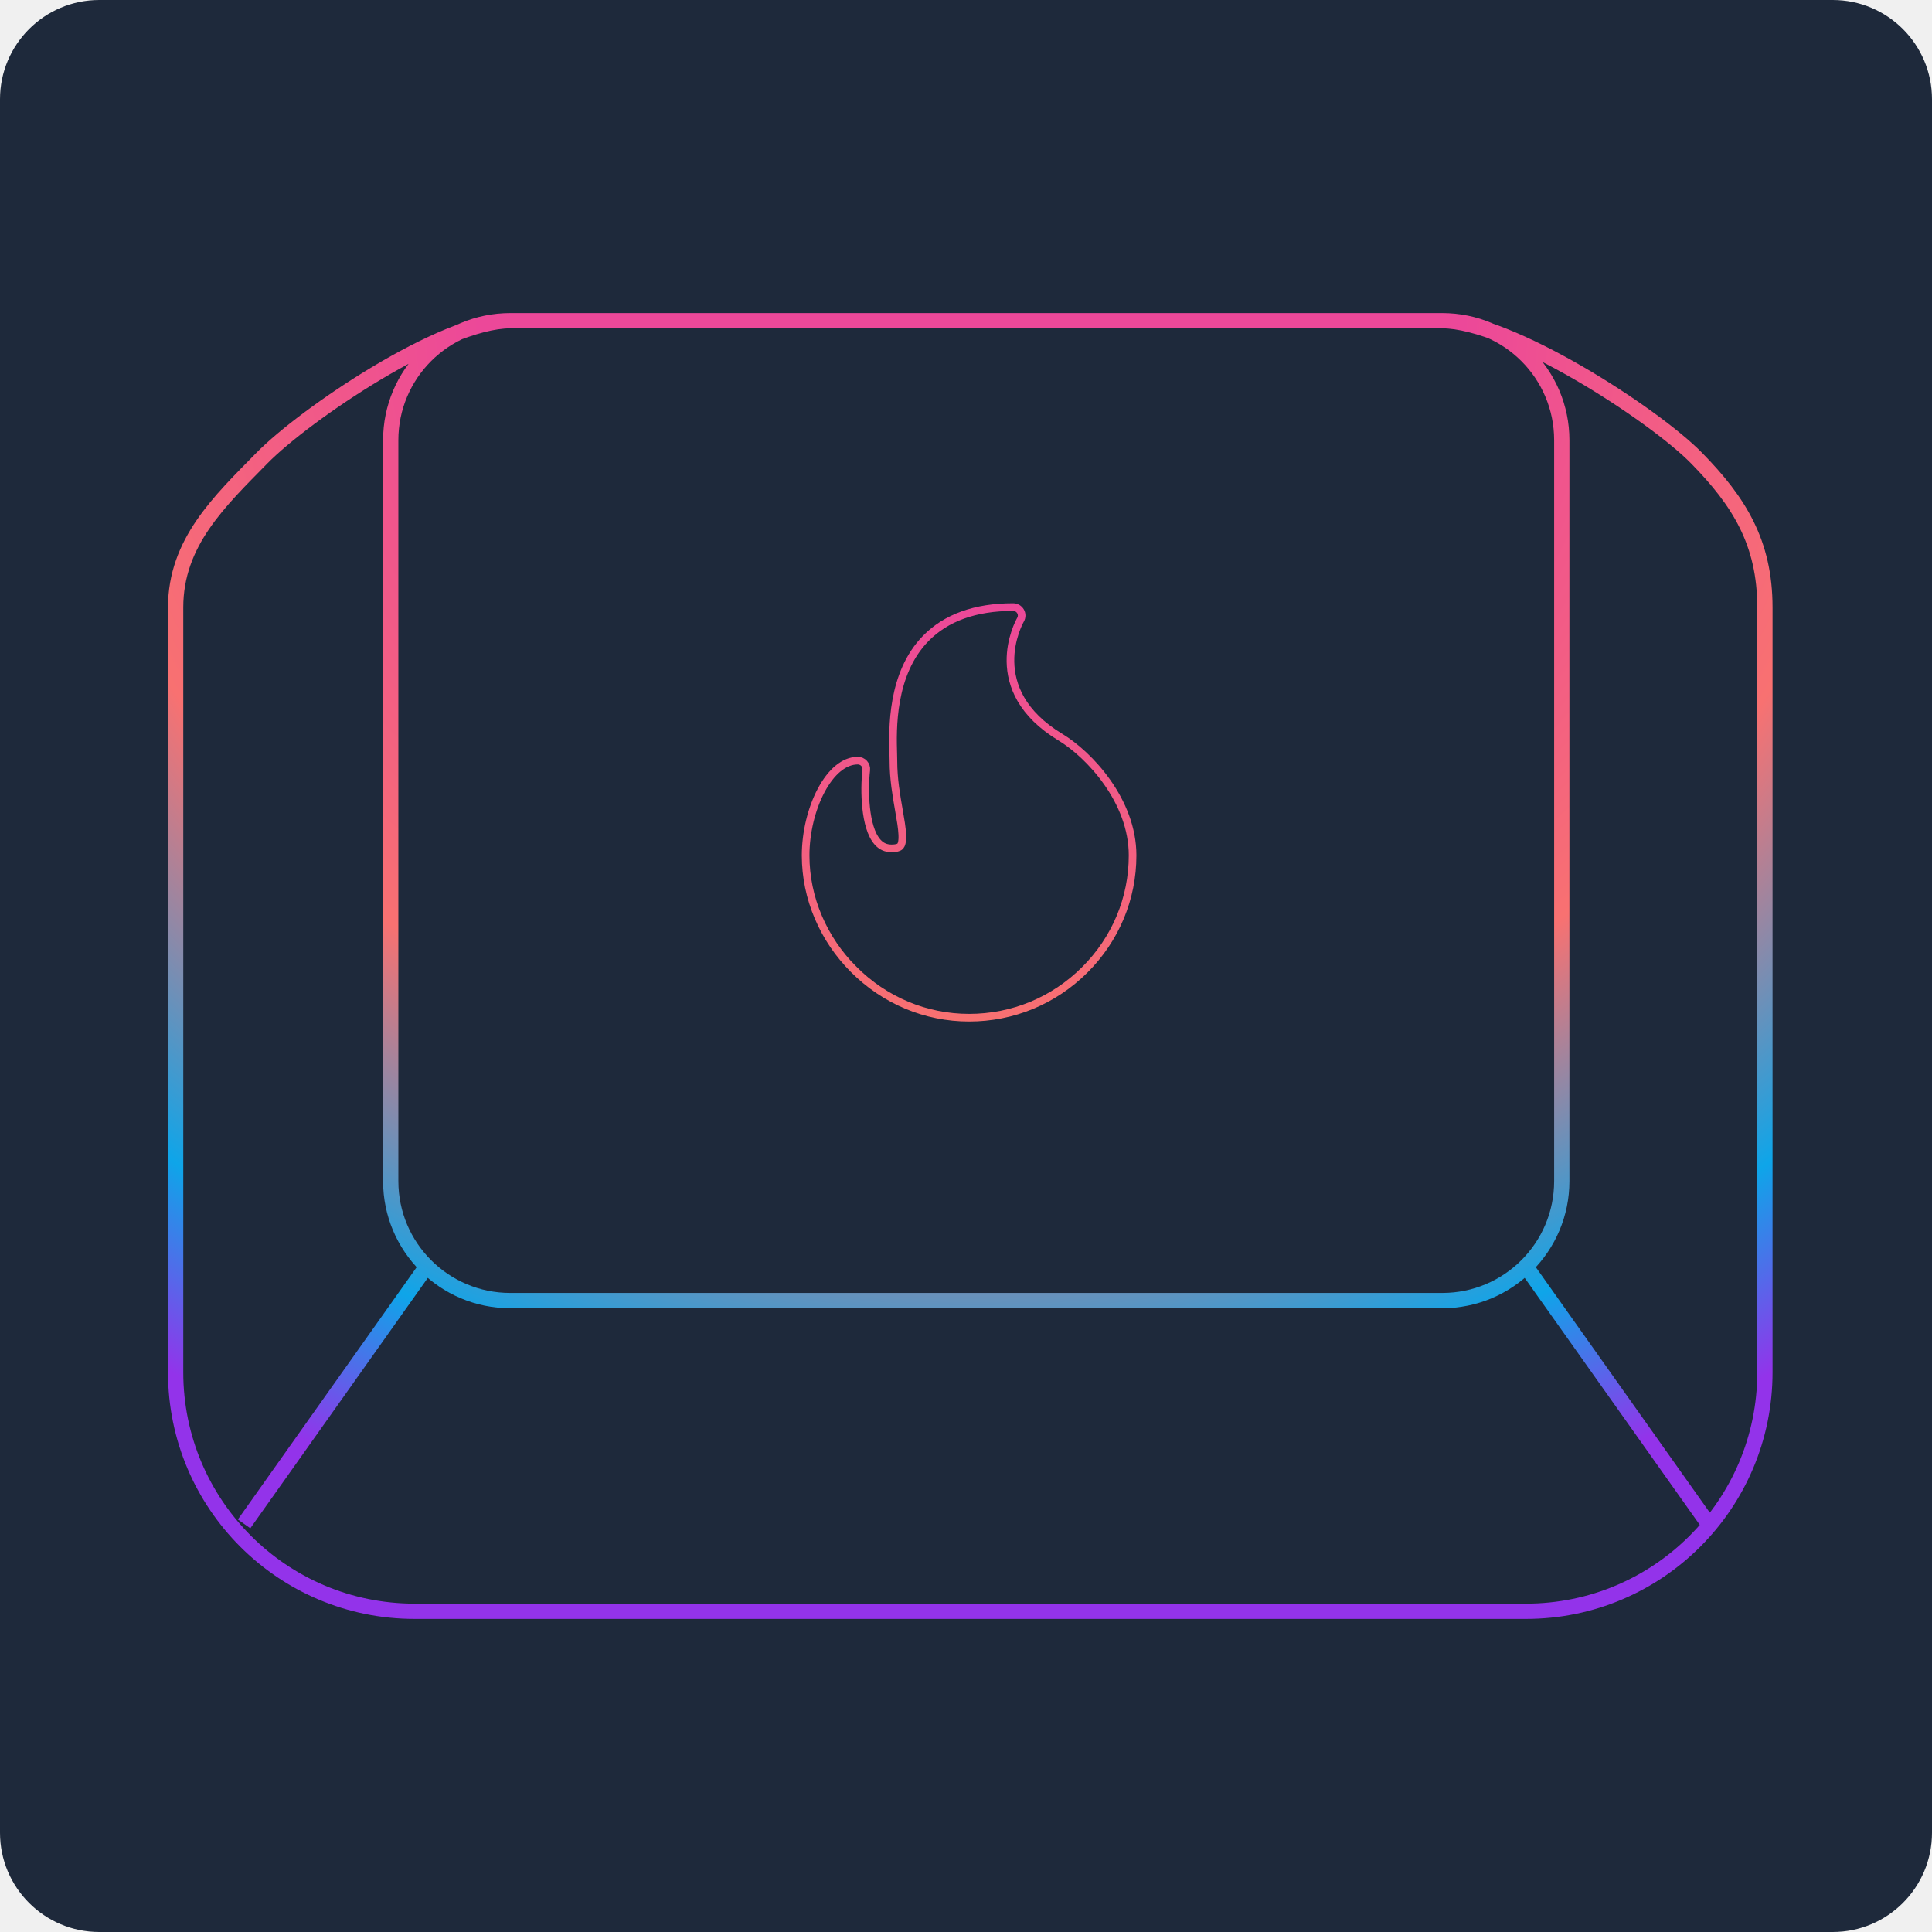
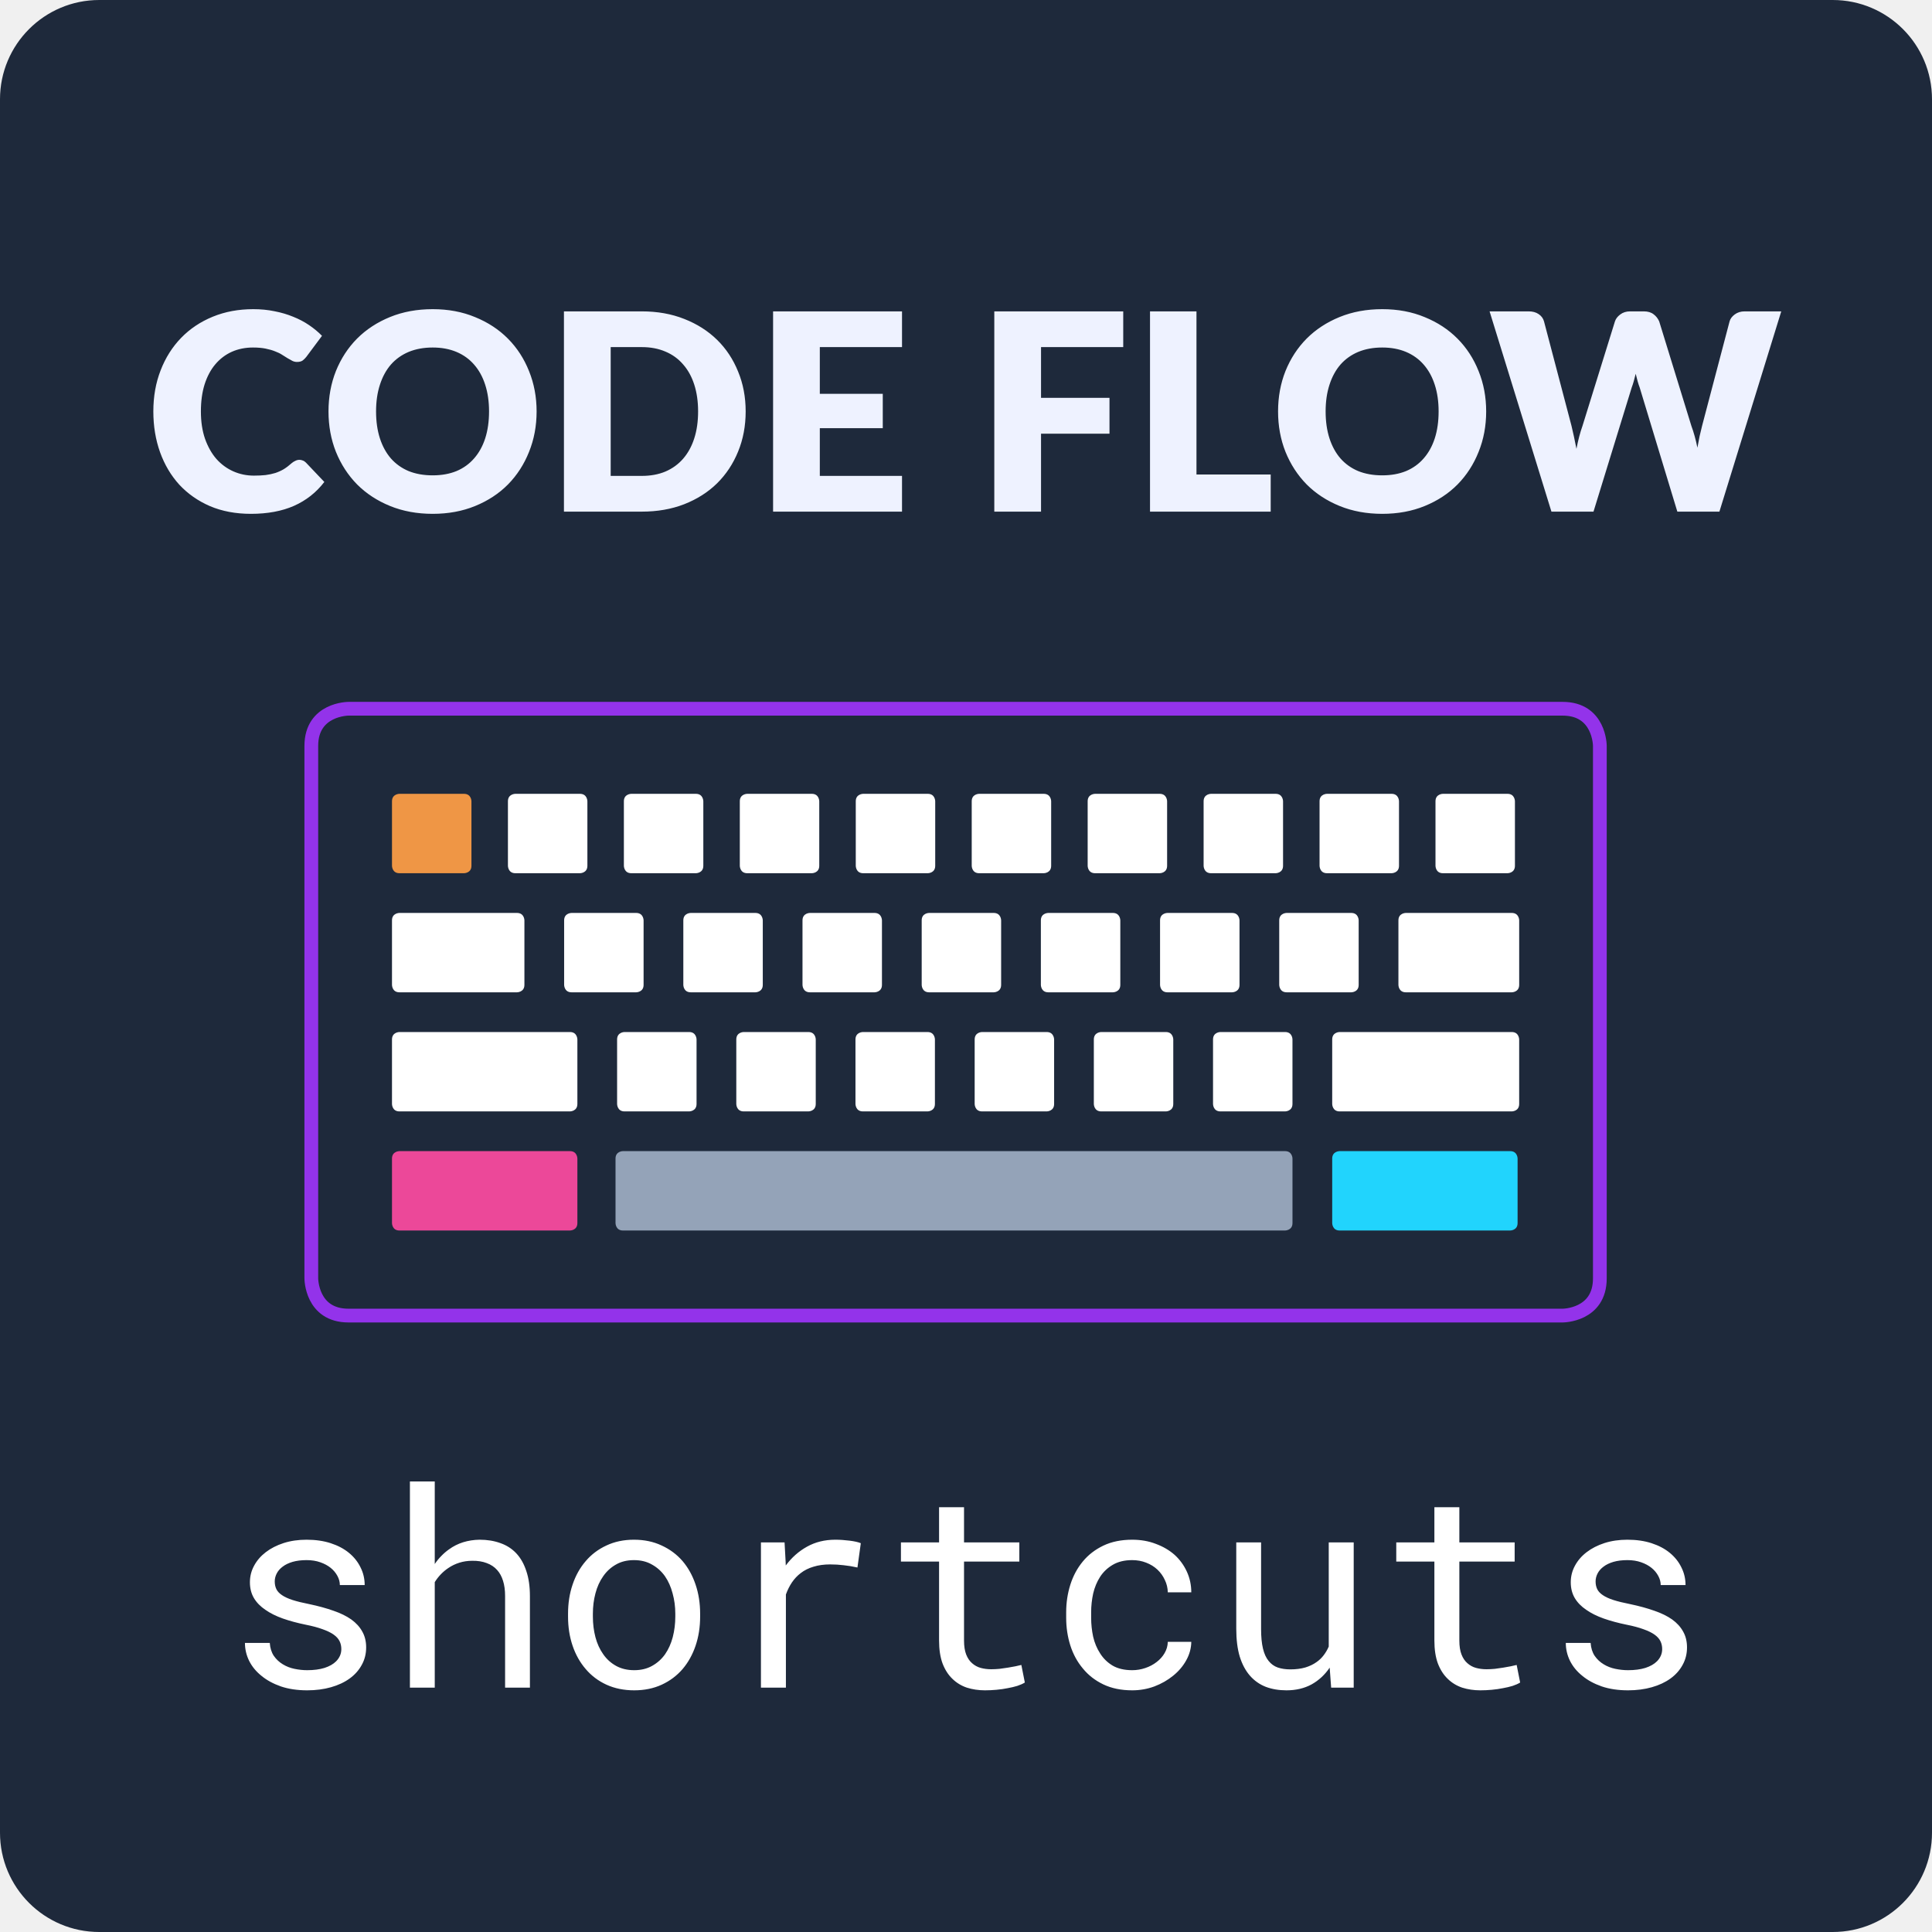
<svg xmlns="http://www.w3.org/2000/svg" width="253" height="253" viewBox="0 0 253 253" fill="none">
  <rect width="253" height="253" rx="13" fill="#1E293B" />
-   <path d="M66.815 42C58.173 42 51.167 49.006 51.167 57.648V154.667C51.167 163.309 58.173 170.315 66.815 170.315H188.87C197.513 170.315 204.519 163.309 204.519 154.667V57.648C204.519 49.006 197.513 42 188.87 42M66.815 42C58.06 42 39.974 54.201 34.294 59.995C28.759 65.64 23 71.026 23 79.556V179.704C23 196.988 37.012 211 54.296 211H199.824C217.109 211 231.12 196.988 231.12 179.704V79.556C231.12 71.026 227.708 65.64 222.174 59.995C216.494 54.201 197.625 42 188.87 42M66.815 42H188.87M55.861 165.842L31.964 199.554M199.824 165.842L223.722 199.554" stroke="url(#paint0_radial)" stroke-width="2" />
-   <path d="M133.64 81.154L133.638 81.157C133.521 81.362 132.268 83.642 132.322 86.659C132.376 89.72 133.777 93.462 138.843 96.523C140.734 97.666 143.112 99.753 145.013 102.461C146.914 105.167 148.315 108.458 148.315 112.012C148.315 117.656 146.09 122.98 142.046 127.008C137.992 131.046 132.617 133.269 126.907 133.269C121.223 133.269 115.847 131.015 111.765 126.917L111.434 127.247L111.765 126.917C109.805 124.949 108.264 122.674 107.183 120.153C106.066 117.545 105.5 114.807 105.5 112.012C105.5 109.043 106.266 105.898 107.533 103.511C108.817 101.093 110.52 99.608 112.33 99.608C112.649 99.608 112.952 99.744 113.164 99.98L113.164 99.98C113.375 100.215 113.474 100.528 113.438 100.84L113.438 100.841C113.285 102.164 113.236 104.031 113.425 105.796C113.519 106.679 113.675 107.548 113.912 108.317C114.147 109.08 114.473 109.779 114.931 110.289L114.931 110.289C115.428 110.842 116.015 111.098 116.764 111.098C117.063 111.098 117.288 111.069 117.455 111.027C117.539 111.007 117.612 110.982 117.676 110.953C117.707 110.939 117.74 110.922 117.772 110.901C117.796 110.886 117.852 110.849 117.904 110.788L117.904 110.788L117.907 110.784C118.032 110.633 118.197 110.271 118.159 109.322L118.159 109.322C118.125 108.441 117.931 107.336 117.717 106.113L117.712 106.082C117.372 104.142 116.996 101.987 116.996 99.659C116.996 99.422 116.987 99.107 116.977 98.755C116.93 97.154 116.854 94.526 117.367 91.705C117.88 88.884 118.974 85.912 121.236 83.599L121.236 83.599C123.875 80.901 127.699 79.5 132.672 79.5C133.072 79.5 133.439 79.712 133.638 80.053L133.638 80.053C133.837 80.393 133.837 80.812 133.64 81.154Z" stroke="url(#paint1_linear)" />
-   <defs>
-     <radialGradient id="paint0_radial" cx="0" cy="0" r="1" gradientUnits="userSpaceOnUse" gradientTransform="translate(126.581 42) rotate(89.562) scale(165.093 189.081)">
-       <stop offset="0.339" stop-color="#EC4899" />
-       <stop offset="0.625" stop-color="#F87171" />
-       <stop offset="0.865" stop-color="#0EA5E9" />
-       <stop offset="1" stop-color="#9333EA" />
-     </radialGradient>
-     <linearGradient id="paint1_linear" x1="126.907" y1="79" x2="126.907" y2="133.769" gradientUnits="userSpaceOnUse">
-       <stop stop-color="#EC4899" />
-       <stop offset="1" stop-color="#F87171" />
-     </linearGradient>
-   </defs>
+   <path d="M39.214 60.214C39.358 60.214 39.502 60.244 39.646 60.304C39.79 60.352 39.928 60.442 40.06 60.574L42.472 63.112C41.416 64.492 40.09 65.536 38.494 66.244C36.91 66.94 35.032 67.288 32.86 67.288C30.868 67.288 29.08 66.952 27.496 66.28C25.924 65.596 24.586 64.66 23.482 63.472C22.39 62.272 21.55 60.856 20.962 59.224C20.374 57.58 20.08 55.798 20.08 53.878C20.08 51.922 20.398 50.128 21.034 48.496C21.67 46.852 22.564 45.436 23.716 44.248C24.868 43.06 26.248 42.136 27.856 41.476C29.464 40.816 31.234 40.486 33.166 40.486C34.15 40.486 35.074 40.576 35.938 40.756C36.814 40.924 37.63 41.164 38.386 41.476C39.142 41.776 39.838 42.142 40.474 42.574C41.11 43.006 41.674 43.474 42.166 43.978L40.114 46.732C39.982 46.9 39.826 47.056 39.646 47.2C39.466 47.332 39.214 47.398 38.89 47.398C38.674 47.398 38.47 47.35 38.278 47.254C38.086 47.158 37.882 47.044 37.666 46.912C37.45 46.768 37.21 46.618 36.946 46.462C36.694 46.294 36.388 46.144 36.028 46.012C35.68 45.868 35.266 45.748 34.786 45.652C34.318 45.556 33.766 45.508 33.13 45.508C32.122 45.508 31.198 45.694 30.358 46.066C29.53 46.438 28.81 46.984 28.198 47.704C27.598 48.412 27.13 49.288 26.794 50.332C26.47 51.364 26.308 52.546 26.308 53.878C26.308 55.222 26.488 56.416 26.848 57.46C27.22 58.504 27.718 59.386 28.342 60.106C28.978 60.814 29.716 61.354 30.556 61.726C31.396 62.098 32.296 62.284 33.256 62.284C33.808 62.284 34.312 62.26 34.768 62.212C35.224 62.152 35.65 62.062 36.046 61.942C36.442 61.81 36.814 61.642 37.162 61.438C37.51 61.222 37.864 60.952 38.224 60.628C38.368 60.508 38.524 60.412 38.692 60.34C38.86 60.256 39.034 60.214 39.214 60.214ZM70.27 53.878C70.27 55.774 69.94 57.538 69.28 59.17C68.632 60.802 67.714 62.224 66.526 63.436C65.338 64.636 63.904 65.578 62.224 66.262C60.556 66.946 58.702 67.288 56.662 67.288C54.622 67.288 52.762 66.946 51.082 66.262C49.402 65.578 47.962 64.636 46.762 63.436C45.574 62.224 44.65 60.802 43.99 59.17C43.342 57.538 43.018 55.774 43.018 53.878C43.018 51.982 43.342 50.218 43.99 48.586C44.65 46.954 45.574 45.538 46.762 44.338C47.962 43.138 49.402 42.196 51.082 41.512C52.762 40.828 54.622 40.486 56.662 40.486C58.702 40.486 60.556 40.834 62.224 41.53C63.904 42.214 65.338 43.156 66.526 44.356C67.714 45.556 68.632 46.972 69.28 48.604C69.94 50.236 70.27 51.994 70.27 53.878ZM64.042 53.878C64.042 52.582 63.874 51.418 63.538 50.386C63.202 49.342 62.716 48.46 62.08 47.74C61.456 47.02 60.688 46.468 59.776 46.084C58.864 45.7 57.826 45.508 56.662 45.508C55.486 45.508 54.436 45.7 53.512 46.084C52.6 46.468 51.826 47.02 51.19 47.74C50.566 48.46 50.086 49.342 49.75 50.386C49.414 51.418 49.246 52.582 49.246 53.878C49.246 55.186 49.414 56.362 49.75 57.406C50.086 58.438 50.566 59.314 51.19 60.034C51.826 60.754 52.6 61.306 53.512 61.69C54.436 62.062 55.486 62.248 56.662 62.248C57.826 62.248 58.864 62.062 59.776 61.69C60.688 61.306 61.456 60.754 62.08 60.034C62.716 59.314 63.202 58.438 63.538 57.406C63.874 56.362 64.042 55.186 64.042 53.878ZM97.647 53.878C97.647 55.774 97.317 57.526 96.656 59.134C96.008 60.73 95.091 62.116 93.903 63.292C92.715 64.456 91.281 65.368 89.6 66.028C87.933 66.676 86.079 67 84.038 67H73.85V40.774H84.038C86.079 40.774 87.933 41.104 89.6 41.764C91.281 42.424 92.715 43.336 93.903 44.5C95.091 45.664 96.008 47.05 96.656 48.658C97.317 50.254 97.647 51.994 97.647 53.878ZM91.418 53.878C91.418 52.582 91.251 51.412 90.915 50.368C90.579 49.324 90.093 48.442 89.457 47.722C88.832 46.99 88.064 46.432 87.153 46.048C86.24 45.652 85.203 45.454 84.038 45.454H79.971V62.32H84.038C85.203 62.32 86.24 62.128 87.153 61.744C88.064 61.348 88.832 60.79 89.457 60.07C90.093 59.338 90.579 58.45 90.915 57.406C91.251 56.362 91.418 55.186 91.418 53.878ZM107.357 45.454V51.574H115.601V56.074H107.357V62.32H118.121V67H101.237V40.774H118.121V45.454H107.357ZM136.326 45.454V52.096H145.29V56.794H136.326V67H130.206V40.774H147.09V45.454H136.326ZM166.401 62.14V67H150.597V40.774H156.681V62.14H166.401ZM194.618 53.878C194.618 55.774 194.288 57.538 193.628 59.17C192.98 60.802 192.062 62.224 190.874 63.436C189.686 64.636 188.252 65.578 186.572 66.262C184.904 66.946 183.05 67.288 181.01 67.288C178.97 67.288 177.11 66.946 175.43 66.262C173.75 65.578 172.31 64.636 171.11 63.436C169.922 62.224 168.998 60.802 168.338 59.17C167.69 57.538 167.366 55.774 167.366 53.878C167.366 51.982 167.69 50.218 168.338 48.586C168.998 46.954 169.922 45.538 171.11 44.338C172.31 43.138 173.75 42.196 175.43 41.512C177.11 40.828 178.97 40.486 181.01 40.486C183.05 40.486 184.904 40.834 186.572 41.53C188.252 42.214 189.686 43.156 190.874 44.356C192.062 45.556 192.98 46.972 193.628 48.604C194.288 50.236 194.618 51.994 194.618 53.878ZM188.39 53.878C188.39 52.582 188.222 51.418 187.886 50.386C187.55 49.342 187.064 48.46 186.428 47.74C185.804 47.02 185.036 46.468 184.124 46.084C183.212 45.7 182.174 45.508 181.01 45.508C179.834 45.508 178.784 45.7 177.86 46.084C176.948 46.468 176.174 47.02 175.538 47.74C174.914 48.46 174.434 49.342 174.098 50.386C173.762 51.418 173.594 52.582 173.594 53.878C173.594 55.186 173.762 56.362 174.098 57.406C174.434 58.438 174.914 59.314 175.538 60.034C176.174 60.754 176.948 61.306 177.86 61.69C178.784 62.062 179.834 62.248 181.01 62.248C182.174 62.248 183.212 62.062 184.124 61.69C185.036 61.306 185.804 60.754 186.428 60.034C187.064 59.314 187.55 58.438 187.886 57.406C188.222 56.362 188.39 55.186 188.39 53.878ZM233.26 40.774L225.16 67H219.652L214.72 50.746C214.624 50.494 214.534 50.218 214.45 49.918C214.366 49.606 214.282 49.282 214.198 48.946C214.114 49.282 214.03 49.606 213.946 49.918C213.862 50.218 213.772 50.494 213.676 50.746L208.672 67H203.164L195.064 40.774H200.176C200.704 40.774 201.142 40.894 201.49 41.134C201.85 41.374 202.084 41.692 202.192 42.088L205.792 55.768C205.9 56.2 206.008 56.674 206.116 57.19C206.224 57.694 206.332 58.222 206.44 58.774C206.656 57.646 206.92 56.644 207.232 55.768L211.48 42.088C211.588 41.752 211.816 41.452 212.164 41.188C212.524 40.912 212.956 40.774 213.46 40.774H215.26C215.788 40.774 216.214 40.9 216.538 41.152C216.862 41.392 217.108 41.704 217.276 42.088L221.488 55.768C221.8 56.608 222.064 57.562 222.28 58.63C222.376 58.09 222.472 57.586 222.568 57.118C222.676 56.638 222.784 56.188 222.892 55.768L226.492 42.088C226.588 41.74 226.816 41.434 227.176 41.17C227.536 40.906 227.968 40.774 228.472 40.774H233.26Z" fill="#EEF2FF" />
+   <path d="M44.697 215.955C44.697 216.26 44.639 216.547 44.522 216.816C44.404 217.086 44.234 217.332 44.012 217.555C43.648 217.918 43.145 218.205 42.5 218.416C41.855 218.615 41.1 218.715 40.232 218.715C39.682 218.715 39.125 218.656 38.562 218.539C38 218.422 37.49 218.223 37.033 217.941C36.565 217.66 36.172 217.291 35.855 216.834C35.551 216.377 35.375 215.814 35.328 215.146H32.076C32.076 215.955 32.258 216.734 32.621 217.484C32.996 218.234 33.535 218.891 34.238 219.453C34.93 220.027 35.779 220.49 36.787 220.842C37.795 221.182 38.943 221.352 40.232 221.352C41.357 221.352 42.395 221.217 43.344 220.947C44.293 220.678 45.107 220.297 45.787 219.805C46.467 219.312 46.994 218.721 47.369 218.029C47.756 217.338 47.949 216.57 47.949 215.727C47.949 214.941 47.779 214.25 47.44 213.652C47.111 213.055 46.631 212.527 45.998 212.07C45.365 211.625 44.586 211.244 43.66 210.928C42.734 210.6 41.685 210.312 40.514 210.066C39.623 209.891 38.885 209.709 38.299 209.521C37.725 209.334 37.268 209.123 36.928 208.889C36.576 208.654 36.33 208.391 36.19 208.098C36.049 207.805 35.978 207.471 35.978 207.096C35.978 206.732 36.066 206.381 36.242 206.041C36.418 205.701 36.682 205.402 37.033 205.145C37.373 204.887 37.801 204.682 38.316 204.529C38.844 204.377 39.453 204.301 40.145 204.301C40.812 204.301 41.41 204.395 41.938 204.582C42.477 204.77 42.934 205.016 43.309 205.32C43.684 205.625 43.977 205.977 44.188 206.375C44.398 206.762 44.504 207.16 44.504 207.57H47.756C47.756 206.738 47.574 205.965 47.211 205.25C46.859 204.523 46.355 203.891 45.699 203.352C45.043 202.812 44.246 202.391 43.309 202.086C42.371 201.781 41.316 201.629 40.145 201.629C39.055 201.629 38.053 201.775 37.139 202.068C36.236 202.361 35.457 202.76 34.801 203.264C34.145 203.768 33.635 204.359 33.272 205.039C32.908 205.707 32.727 206.428 32.727 207.201C32.727 207.986 32.902 208.678 33.254 209.275C33.605 209.861 34.103 210.371 34.748 210.805C35.381 211.25 36.143 211.631 37.033 211.947C37.935 212.264 38.932 212.533 40.022 212.756C40.912 212.932 41.656 213.131 42.254 213.354C42.852 213.564 43.332 213.799 43.695 214.057C44.059 214.314 44.316 214.602 44.469 214.918C44.621 215.223 44.697 215.568 44.697 215.955ZM56.932 204.811V194H53.68V221H56.932V207.184C57.166 206.809 57.43 206.469 57.723 206.164C58.027 205.848 58.355 205.572 58.707 205.338C59.152 205.033 59.639 204.799 60.166 204.635C60.693 204.471 61.25 204.389 61.836 204.389C62.551 204.377 63.184 204.477 63.734 204.688C64.285 204.887 64.742 205.191 65.106 205.602C65.445 205.977 65.703 206.451 65.879 207.025C66.055 207.588 66.143 208.244 66.143 208.994V221H69.394V209.029C69.394 207.752 69.236 206.65 68.92 205.725C68.615 204.787 68.176 204.014 67.602 203.404C67.027 202.795 66.33 202.35 65.51 202.068C64.701 201.775 63.799 201.629 62.803 201.629C62.041 201.641 61.32 201.752 60.641 201.963C59.973 202.174 59.357 202.484 58.795 202.895C58.443 203.141 58.109 203.428 57.793 203.756C57.477 204.072 57.19 204.424 56.932 204.811ZM74.387 211.314V211.701C74.387 213.072 74.586 214.344 74.984 215.516C75.383 216.688 75.957 217.707 76.707 218.574C77.445 219.441 78.348 220.121 79.414 220.613C80.492 221.105 81.705 221.352 83.053 221.352C84.389 221.352 85.59 221.105 86.656 220.613C87.723 220.121 88.631 219.441 89.381 218.574C90.119 217.707 90.688 216.688 91.086 215.516C91.484 214.344 91.684 213.072 91.684 211.701V211.314C91.684 209.943 91.484 208.672 91.086 207.5C90.688 206.316 90.119 205.291 89.381 204.424C88.631 203.557 87.717 202.877 86.639 202.385C85.572 201.881 84.365 201.629 83.018 201.629C81.682 201.629 80.481 201.881 79.414 202.385C78.348 202.877 77.445 203.557 76.707 204.424C75.957 205.291 75.383 206.316 74.984 207.5C74.586 208.672 74.387 209.943 74.387 211.314ZM77.639 211.701V211.314C77.639 210.389 77.75 209.504 77.973 208.66C78.195 207.805 78.535 207.055 78.992 206.41C79.438 205.766 79.994 205.256 80.662 204.881C81.33 204.494 82.115 204.301 83.018 204.301C83.92 204.301 84.705 204.494 85.373 204.881C86.053 205.256 86.621 205.766 87.078 206.41C87.523 207.055 87.857 207.805 88.08 208.66C88.314 209.504 88.432 210.389 88.432 211.314V211.701C88.432 212.639 88.32 213.535 88.098 214.391C87.875 215.234 87.541 215.979 87.096 216.623C86.639 217.268 86.07 217.777 85.391 218.152C84.723 218.527 83.943 218.715 83.053 218.715C82.15 218.715 81.359 218.527 80.68 218.152C80 217.777 79.438 217.268 78.992 216.623C78.535 215.979 78.195 215.234 77.973 214.391C77.75 213.535 77.639 212.639 77.639 211.701ZM109.385 201.629C108.002 201.629 106.766 201.934 105.676 202.543C104.598 203.141 103.672 203.961 102.898 205.004L102.881 204.529L102.74 201.98H99.647V221H102.916V208.801C103.127 208.215 103.391 207.688 103.707 207.219C104.035 206.738 104.416 206.334 104.85 206.006C105.33 205.631 105.893 205.35 106.537 205.162C107.182 204.963 107.902 204.863 108.699 204.863C109.32 204.863 109.912 204.898 110.475 204.969C111.049 205.027 111.652 205.127 112.285 205.268L112.725 202.086C112.396 201.945 111.904 201.834 111.248 201.752C110.604 201.67 109.982 201.629 109.385 201.629ZM126.242 197.375H122.973V201.98H117.98V204.494H122.973V214.83C122.973 216.002 123.125 217.004 123.43 217.836C123.746 218.656 124.174 219.324 124.713 219.84C125.252 220.367 125.885 220.754 126.611 221C127.35 221.234 128.141 221.352 128.984 221.352C129.488 221.352 129.992 221.328 130.496 221.281C131.012 221.234 131.498 221.164 131.955 221.07C132.412 220.988 132.834 220.889 133.221 220.771C133.607 220.643 133.936 220.496 134.205 220.332L133.748 218.029C133.549 218.076 133.291 218.135 132.975 218.205C132.67 218.264 132.342 218.322 131.99 218.381C131.627 218.439 131.258 218.492 130.883 218.539C130.508 218.574 130.145 218.592 129.793 218.592C129.312 218.592 128.855 218.533 128.422 218.416C128 218.299 127.625 218.094 127.297 217.801C126.969 217.52 126.711 217.139 126.523 216.658C126.336 216.178 126.242 215.568 126.242 214.83V204.494H133.484V201.98H126.242V197.375ZM148.268 218.715C147.248 218.715 146.393 218.516 145.701 218.117C145.021 217.707 144.477 217.174 144.066 216.518C143.645 215.873 143.34 215.146 143.152 214.338C142.977 213.518 142.889 212.691 142.889 211.859V211.121C142.889 210.301 142.977 209.486 143.152 208.678C143.34 207.869 143.645 207.137 144.066 206.48C144.488 205.836 145.039 205.314 145.719 204.916C146.41 204.506 147.26 204.301 148.268 204.301C148.924 204.301 149.533 204.412 150.096 204.635C150.67 204.857 151.162 205.162 151.572 205.549C151.982 205.936 152.305 206.387 152.539 206.902C152.785 207.406 152.914 207.945 152.926 208.52H156.002C156.002 207.559 155.809 206.656 155.422 205.812C155.035 204.969 154.502 204.236 153.822 203.615C153.131 203.006 152.311 202.525 151.361 202.174C150.424 201.811 149.393 201.629 148.268 201.629C146.826 201.629 145.566 201.887 144.488 202.402C143.41 202.918 142.514 203.609 141.799 204.477C141.072 205.355 140.527 206.369 140.164 207.518C139.801 208.666 139.619 209.867 139.619 211.121V211.859C139.619 213.125 139.801 214.332 140.164 215.48C140.527 216.617 141.072 217.619 141.799 218.486C142.514 219.365 143.41 220.062 144.488 220.578C145.566 221.094 146.826 221.352 148.268 221.352C149.275 221.352 150.242 221.182 151.168 220.842C152.094 220.49 152.914 220.021 153.629 219.436C154.344 218.861 154.912 218.193 155.334 217.432C155.768 216.658 155.99 215.85 156.002 215.006H152.926C152.914 215.533 152.773 216.025 152.504 216.482C152.246 216.928 151.9 217.314 151.467 217.643C151.033 217.982 150.535 218.246 149.973 218.434C149.422 218.621 148.854 218.715 148.268 218.715ZM174.318 221H177.271V201.98H174.002V215.621C173.826 216.031 173.604 216.412 173.334 216.764C173.076 217.104 172.771 217.396 172.42 217.643C171.998 217.947 171.5 218.188 170.926 218.363C170.352 218.527 169.701 218.609 168.975 218.609C168.354 218.609 167.803 218.527 167.322 218.363C166.854 218.199 166.455 217.912 166.127 217.502C165.799 217.104 165.553 216.564 165.389 215.885C165.225 215.205 165.143 214.35 165.143 213.318V201.98H161.891V213.283C161.891 214.701 162.043 215.92 162.348 216.939C162.664 217.947 163.109 218.779 163.684 219.436C164.258 220.092 164.949 220.578 165.758 220.895C166.566 221.199 167.469 221.352 168.465 221.352C169.707 221.352 170.803 221.094 171.752 220.578C172.701 220.051 173.492 219.318 174.125 218.381L174.318 221ZM191.105 197.375H187.836V201.98H182.844V204.494H187.836V214.83C187.836 216.002 187.988 217.004 188.293 217.836C188.609 218.656 189.037 219.324 189.576 219.84C190.115 220.367 190.748 220.754 191.475 221C192.213 221.234 193.004 221.352 193.848 221.352C194.352 221.352 194.855 221.328 195.359 221.281C195.875 221.234 196.361 221.164 196.818 221.07C197.275 220.988 197.697 220.889 198.084 220.771C198.471 220.643 198.799 220.496 199.068 220.332L198.611 218.029C198.412 218.076 198.154 218.135 197.838 218.205C197.533 218.264 197.205 218.322 196.854 218.381C196.49 218.439 196.121 218.492 195.746 218.539C195.371 218.574 195.008 218.592 194.656 218.592C194.176 218.592 193.719 218.533 193.285 218.416C192.863 218.299 192.488 218.094 192.16 217.801C191.832 217.52 191.574 217.139 191.387 216.658C191.199 216.178 191.105 215.568 191.105 214.83V204.494H198.348V201.98H191.105V197.375ZM217.666 215.955C217.666 216.26 217.607 216.547 217.49 216.816C217.373 217.086 217.203 217.332 216.98 217.555C216.617 217.918 216.113 218.205 215.469 218.416C214.824 218.615 214.068 218.715 213.201 218.715C212.65 218.715 212.094 218.656 211.531 218.539C210.969 218.422 210.459 218.223 210.002 217.941C209.533 217.66 209.141 217.291 208.824 216.834C208.52 216.377 208.344 215.814 208.297 215.146H205.045C205.045 215.955 205.227 216.734 205.59 217.484C205.965 218.234 206.504 218.891 207.207 219.453C207.898 220.027 208.748 220.49 209.756 220.842C210.764 221.182 211.912 221.352 213.201 221.352C214.326 221.352 215.363 221.217 216.312 220.947C217.262 220.678 218.076 220.297 218.756 219.805C219.436 219.312 219.963 218.721 220.338 218.029C220.725 217.338 220.918 216.57 220.918 215.727C220.918 214.941 220.748 214.25 220.408 213.652C220.08 213.055 219.6 212.527 218.967 212.07C218.334 211.625 217.555 211.244 216.629 210.928C215.703 210.6 214.654 210.312 213.482 210.066C212.592 209.891 211.854 209.709 211.268 209.521C210.693 209.334 210.236 209.123 209.896 208.889C209.545 208.654 209.299 208.391 209.158 208.098C209.018 207.805 208.947 207.471 208.947 207.096C208.947 206.732 209.035 206.381 209.211 206.041C209.387 205.701 209.65 205.402 210.002 205.145C210.342 204.887 210.77 204.682 211.285 204.529C211.812 204.377 212.422 204.301 213.113 204.301C213.781 204.301 214.379 204.395 214.906 204.582C215.445 204.77 215.902 205.016 216.277 205.32C216.652 205.625 216.945 205.977 217.156 206.375C217.367 206.762 217.473 207.16 217.473 207.57H220.725C220.725 206.738 220.543 205.965 220.18 205.25C219.828 204.523 219.324 203.891 218.668 203.352C218.012 202.812 217.215 202.391 216.277 202.086C215.34 201.781 214.285 201.629 213.113 201.629C212.023 201.629 211.021 201.775 210.107 202.068C209.205 202.361 208.426 202.76 207.77 203.264C207.113 203.768 206.604 204.359 206.24 205.039C205.877 205.707 205.695 206.428 205.695 207.201C205.695 207.986 205.871 208.678 206.223 209.275C206.574 209.861 207.072 210.371 207.717 210.805C208.35 211.25 209.111 211.631 210.002 211.947C210.904 212.264 211.9 212.533 212.99 212.756C213.881 212.932 214.625 213.131 215.223 213.354C215.82 213.564 216.301 213.799 216.664 214.057C217.027 214.314 217.285 214.602 217.438 214.918C217.59 215.223 217.666 215.568 217.666 215.955Z" fill="white" />
+   <path d="M45.639 92.812C45.639 92.812 40.767 92.812 40.767 97.68V167.411C40.767 167.411 40.767 172.279 45.639 172.279H204.632C204.632 172.279 209.504 172.279 209.504 167.411V97.68C209.504 97.68 209.504 92.812 204.632 92.812H45.639V92.812Z" stroke="#9333EA" stroke-width="1.8" />
+   <path d="M81.578 150.742C81.578 150.742 80.604 150.742 80.604 151.714V160.164C80.604 160.164 80.604 161.138 81.578 161.138H168.279C168.279 161.138 169.254 161.138 169.254 160.164V151.714C169.254 151.714 169.254 150.742 168.279 150.742H81.578Z" fill="#94A3B8" />
+   <path d="M175.429 150.742C175.429 150.742 174.455 150.742 174.455 151.714V160.164C174.455 160.164 174.455 161.138 175.429 161.138H197.757C197.757 161.138 198.732 161.138 198.732 160.164V151.714C198.732 151.714 198.732 150.742 197.757 150.742H175.429Z" fill="#21D4FD" />
+   <path d="M52.306 150.742C52.306 150.742 51.332 150.742 51.332 151.714V160.164C51.332 160.164 51.332 161.138 52.306 161.138H74.635C74.635 161.138 75.609 161.138 75.609 160.164V151.714C75.609 151.714 75.609 150.742 74.635 150.742H52.306Z" fill="#EC4899" />
+   <path d="M97.393 135.146C97.393 135.146 96.42 135.146 96.42 136.118V144.568C96.42 144.568 96.42 145.542 97.393 145.542H105.85C105.85 145.542 106.824 145.542 106.824 144.568V136.118C106.824 136.118 106.824 135.146 105.85 135.146H97.393Z" fill="white" />
+   <path d="M81.786 135.146C81.786 135.146 80.811 135.146 80.811 136.118V144.568C80.811 144.568 80.811 145.542 81.786 145.542H90.242C90.242 145.542 91.215 145.542 91.215 144.568V136.118C91.215 136.118 91.215 135.146 90.242 135.146H81.786Z" fill="white" />
+   <path d="M52.306 135.146C52.306 135.146 51.332 135.146 51.332 136.118V144.568C51.332 144.568 51.332 145.542 52.306 145.542H74.635C74.635 145.542 75.609 145.542 75.609 144.568V136.118C75.609 136.118 75.609 135.146 74.635 135.146H52.306Z" fill="white" />
+   <path d="M113.001 135.146C113.001 135.146 112.026 135.146 112.026 136.118V144.568C112.026 144.568 112.026 145.542 113.001 145.542H121.457C121.457 145.542 122.43 145.542 122.43 144.568V136.118C122.43 136.118 122.43 135.146 121.457 135.146H113.001Z" fill="white" />
+   <path d="M128.608 135.146C128.608 135.146 127.635 135.146 127.635 136.118V144.568C127.635 144.568 127.635 145.542 128.608 145.542H137.064C137.064 145.542 138.039 145.542 138.039 144.568V136.118C138.039 136.118 138.039 135.146 137.064 135.146H128.608Z" fill="white" />
+   <path d="M144.214 135.146C144.214 135.146 143.24 135.146 143.24 136.118V144.568C143.24 144.568 143.24 145.542 144.214 145.542H152.67C152.67 145.542 153.643 145.542 153.643 144.568V136.118C153.643 136.118 153.643 135.146 152.67 135.146H144.214Z" fill="white" />
+   <path d="M159.821 135.146C159.821 135.146 158.849 135.146 158.849 136.118V144.568C158.849 144.568 158.849 145.542 159.821 145.542H168.278C168.278 145.542 169.252 145.542 169.252 144.568V136.118C169.252 136.118 169.252 135.146 168.278 135.146H159.821Z" fill="white" />
+   <path d="M175.429 135.146C175.429 135.146 174.455 135.146 174.455 136.118V144.568C174.455 144.568 174.455 145.542 175.429 145.542H197.966C197.966 145.542 198.939 145.542 198.939 144.568V136.118C198.939 136.118 198.939 135.146 197.966 135.146H175.429Z" fill="white" />
+   <path d="M90.457 119.551C90.457 119.551 89.483 119.551 89.483 120.523V128.973C89.483 128.973 89.483 129.946 90.457 129.946H98.913C98.913 129.946 99.888 129.946 99.888 128.973V120.523C99.888 120.523 99.888 119.551 98.913 119.551H90.457Z" fill="white" />
+   <path d="M74.85 119.551C74.85 119.551 73.875 119.551 73.875 120.523V128.973C73.875 128.973 73.875 129.946 74.85 129.946H83.306C83.306 129.946 84.28 129.946 84.28 128.973V120.523C84.28 120.523 84.28 119.551 83.306 119.551H74.85Z" fill="white" />
+   <path d="M52.306 119.551C52.306 119.551 51.332 119.551 51.332 120.523V128.973C51.332 128.973 51.332 129.946 52.306 129.946H67.698C67.698 129.946 68.673 129.946 68.673 128.973V120.523C68.673 120.523 68.673 119.551 67.698 119.551H52.306Z" fill="white" />
+   <path d="M106.063 119.551C106.063 119.551 105.089 119.551 105.089 120.523V128.973C105.089 128.973 105.089 129.946 106.063 129.946H114.519C114.519 129.946 115.494 129.946 115.494 128.973V120.523C115.494 120.523 115.494 119.551 114.519 119.551H106.063Z" fill="white" />
+   <path d="M121.67 119.551C121.67 119.551 120.698 119.551 120.698 120.523V128.973C120.698 128.973 120.698 129.946 121.67 129.946H130.127C130.127 129.946 131.101 129.946 131.101 128.973V120.523C131.101 120.523 131.101 119.551 130.127 119.551H121.67Z" fill="white" />
+   <path d="M137.278 119.551C137.278 119.551 136.304 119.551 136.304 120.523V128.973C136.304 128.973 136.304 129.946 137.278 129.946H145.734C145.734 129.946 146.707 129.946 146.707 128.973V120.523C146.707 120.523 146.707 119.551 145.734 119.551H137.278Z" fill="white" />
+   <path d="M152.885 119.551C152.885 119.551 151.912 119.551 151.912 120.523V128.973C151.912 128.973 151.912 129.946 152.885 129.946H161.342C161.342 129.946 162.316 129.946 162.316 128.973V120.523C162.316 120.523 162.316 119.551 161.342 119.551H152.885Z" fill="white" />
+   <path d="M168.493 119.551C168.493 119.551 167.518 119.551 167.518 120.523V128.973C167.518 128.973 167.518 129.946 168.493 129.946H176.949C176.949 129.946 177.922 129.946 177.922 128.973V120.523C177.922 120.523 177.922 119.551 176.949 119.551H168.493Z" fill="white" />
+   <path d="M184.1 119.551C184.1 119.551 183.127 119.551 183.127 120.523V128.973C183.127 128.973 183.127 129.946 184.1 129.946H197.966C197.966 129.946 198.941 129.946 198.941 128.973V120.523C198.941 120.523 198.941 119.551 197.966 119.551H184.1Z" fill="white" />
+   <path d="M128.222 103.953C128.222 103.953 127.249 103.953 127.249 104.927V113.377C127.249 113.377 127.249 114.35 128.222 114.35H136.679C136.679 114.35 137.652 114.35 137.652 113.377V104.927C137.652 104.927 137.652 103.953 136.679 103.953H128.222Z" fill="white" />
+   <path d="M113.038 103.953C113.038 103.953 112.065 103.953 112.065 104.927V113.377C112.065 113.377 112.065 114.35 113.038 114.35H121.496C121.496 114.35 122.469 114.35 122.469 113.377V104.927C122.469 104.927 122.469 103.953 121.496 103.953H113.038Z" fill="white" />
+   <path d="M97.855 103.953C97.855 103.953 96.88 103.953 96.88 104.927V113.377C96.88 113.377 96.88 114.35 97.855 114.35H106.311C106.311 114.35 107.284 114.35 107.284 113.377V104.927C107.284 104.927 107.284 103.953 106.311 103.953H97.855Z" fill="white" />
+   <path d="M82.673 103.953C82.673 103.953 81.699 103.953 81.699 104.927V113.377C81.699 113.377 81.699 114.35 82.673 114.35H91.129C91.129 114.35 92.102 114.35 92.102 113.377V104.927C92.102 104.927 92.102 103.953 91.129 103.953H82.673Z" fill="white" />
+   <path d="M67.49 103.953C67.49 103.953 66.515 103.953 66.515 104.927V113.377C66.515 113.377 66.515 114.35 67.49 114.35H75.946C75.946 114.35 76.92 114.35 76.92 113.377V104.927C76.92 104.927 76.92 103.953 75.946 103.953H67.49Z" fill="white" />
+   <path d="M52.306 103.953C52.306 103.953 51.332 103.953 51.332 104.927V113.377C51.332 113.377 51.332 114.35 52.306 114.35H60.762C60.762 114.35 61.737 114.35 61.737 113.377V104.927C61.737 104.927 61.737 103.953 60.762 103.953H52.306Z" fill="#EF9645" />
+   <path d="M143.405 103.953C143.405 103.953 142.432 103.953 142.432 104.927V113.377C142.432 113.377 142.432 114.35 143.405 114.35H151.861C151.861 114.35 152.836 114.35 152.836 113.377V104.927C152.836 104.927 152.836 103.953 151.861 103.953H143.405Z" fill="white" />
+   <path d="M158.59 103.953C158.59 103.953 157.616 103.953 157.616 104.927V113.377C157.616 113.377 157.616 114.35 158.59 114.35H167.045C167.045 114.35 168.019 114.35 168.019 113.377V104.927C168.019 104.927 168.019 103.953 167.045 103.953H158.59Z" fill="white" />
+   <path d="M173.773 103.953C173.773 103.953 172.799 103.953 172.799 104.927V113.377C172.799 113.377 172.799 114.35 173.773 114.35H182.228C182.228 114.35 183.203 114.35 183.203 113.377V104.927C183.203 104.927 183.203 103.953 182.228 103.953H173.773Z" fill="white" />
+   <path d="M188.955 103.953C188.955 103.953 187.981 103.953 187.981 104.927V113.377C187.981 113.377 187.981 114.35 188.955 114.35H197.412C197.412 114.35 198.384 114.35 198.384 113.377V104.927C198.384 104.927 198.384 103.953 197.412 103.953H188.955Z" fill="white" />
</svg>
